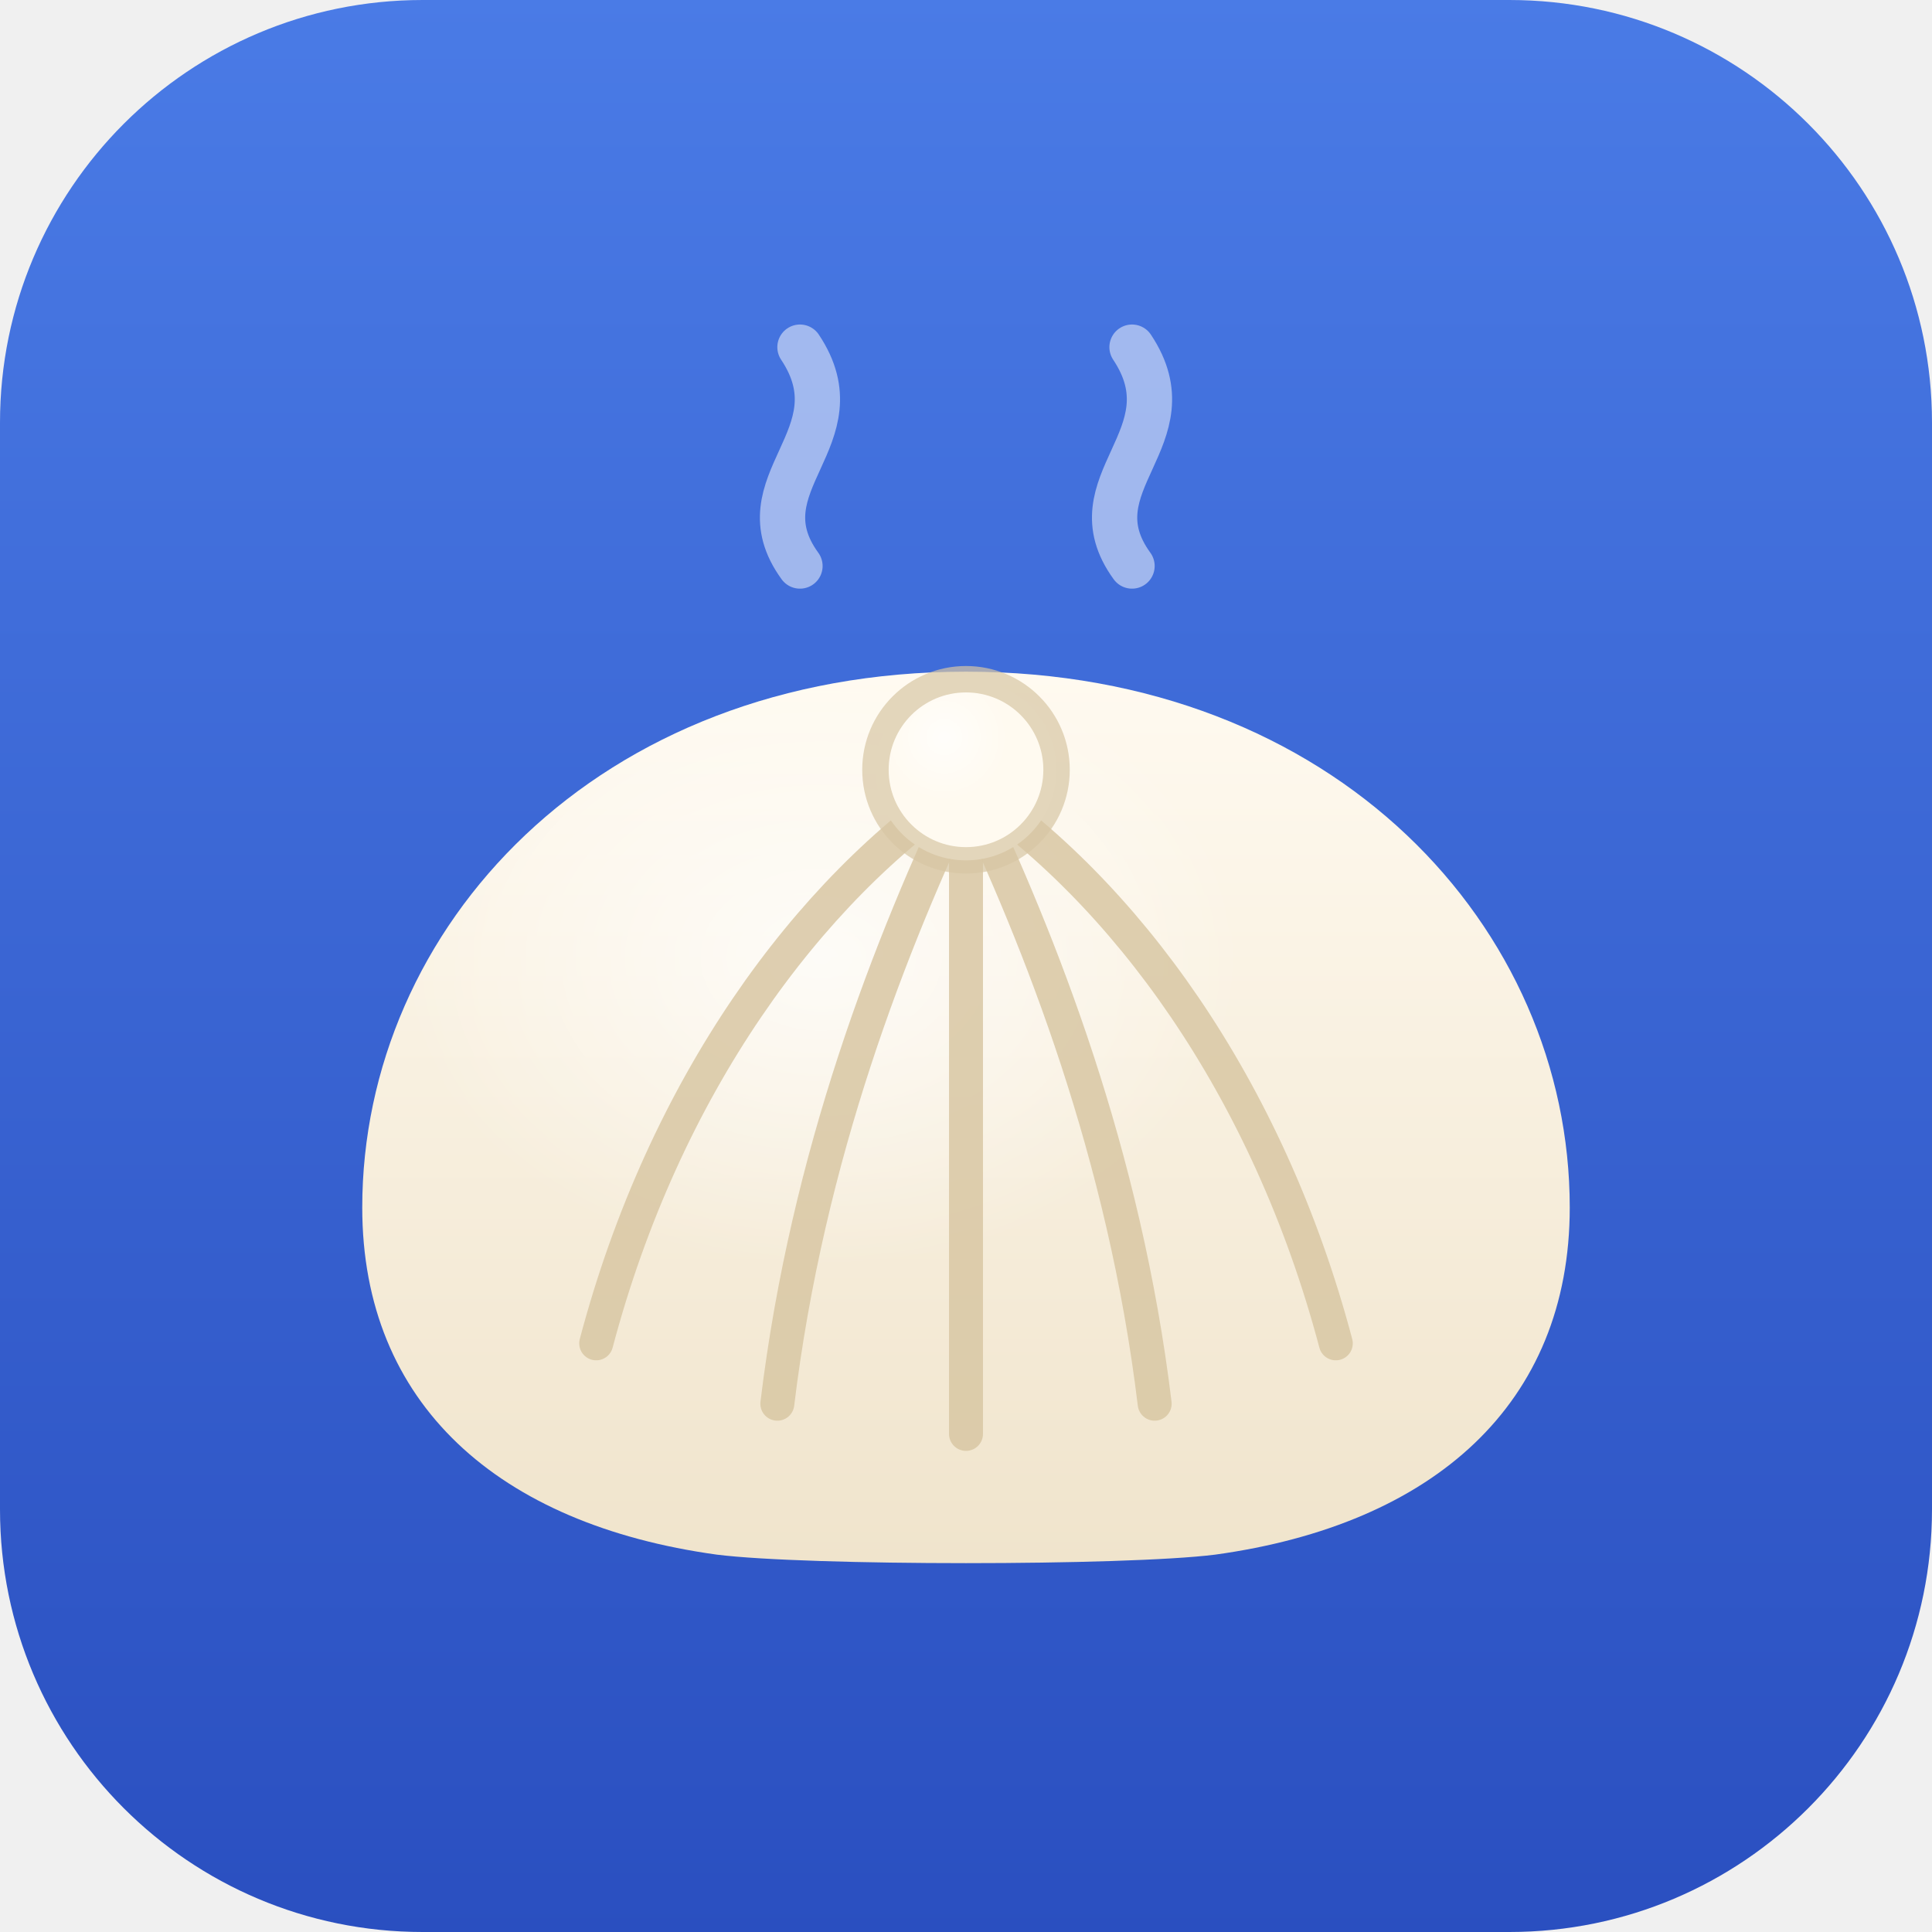
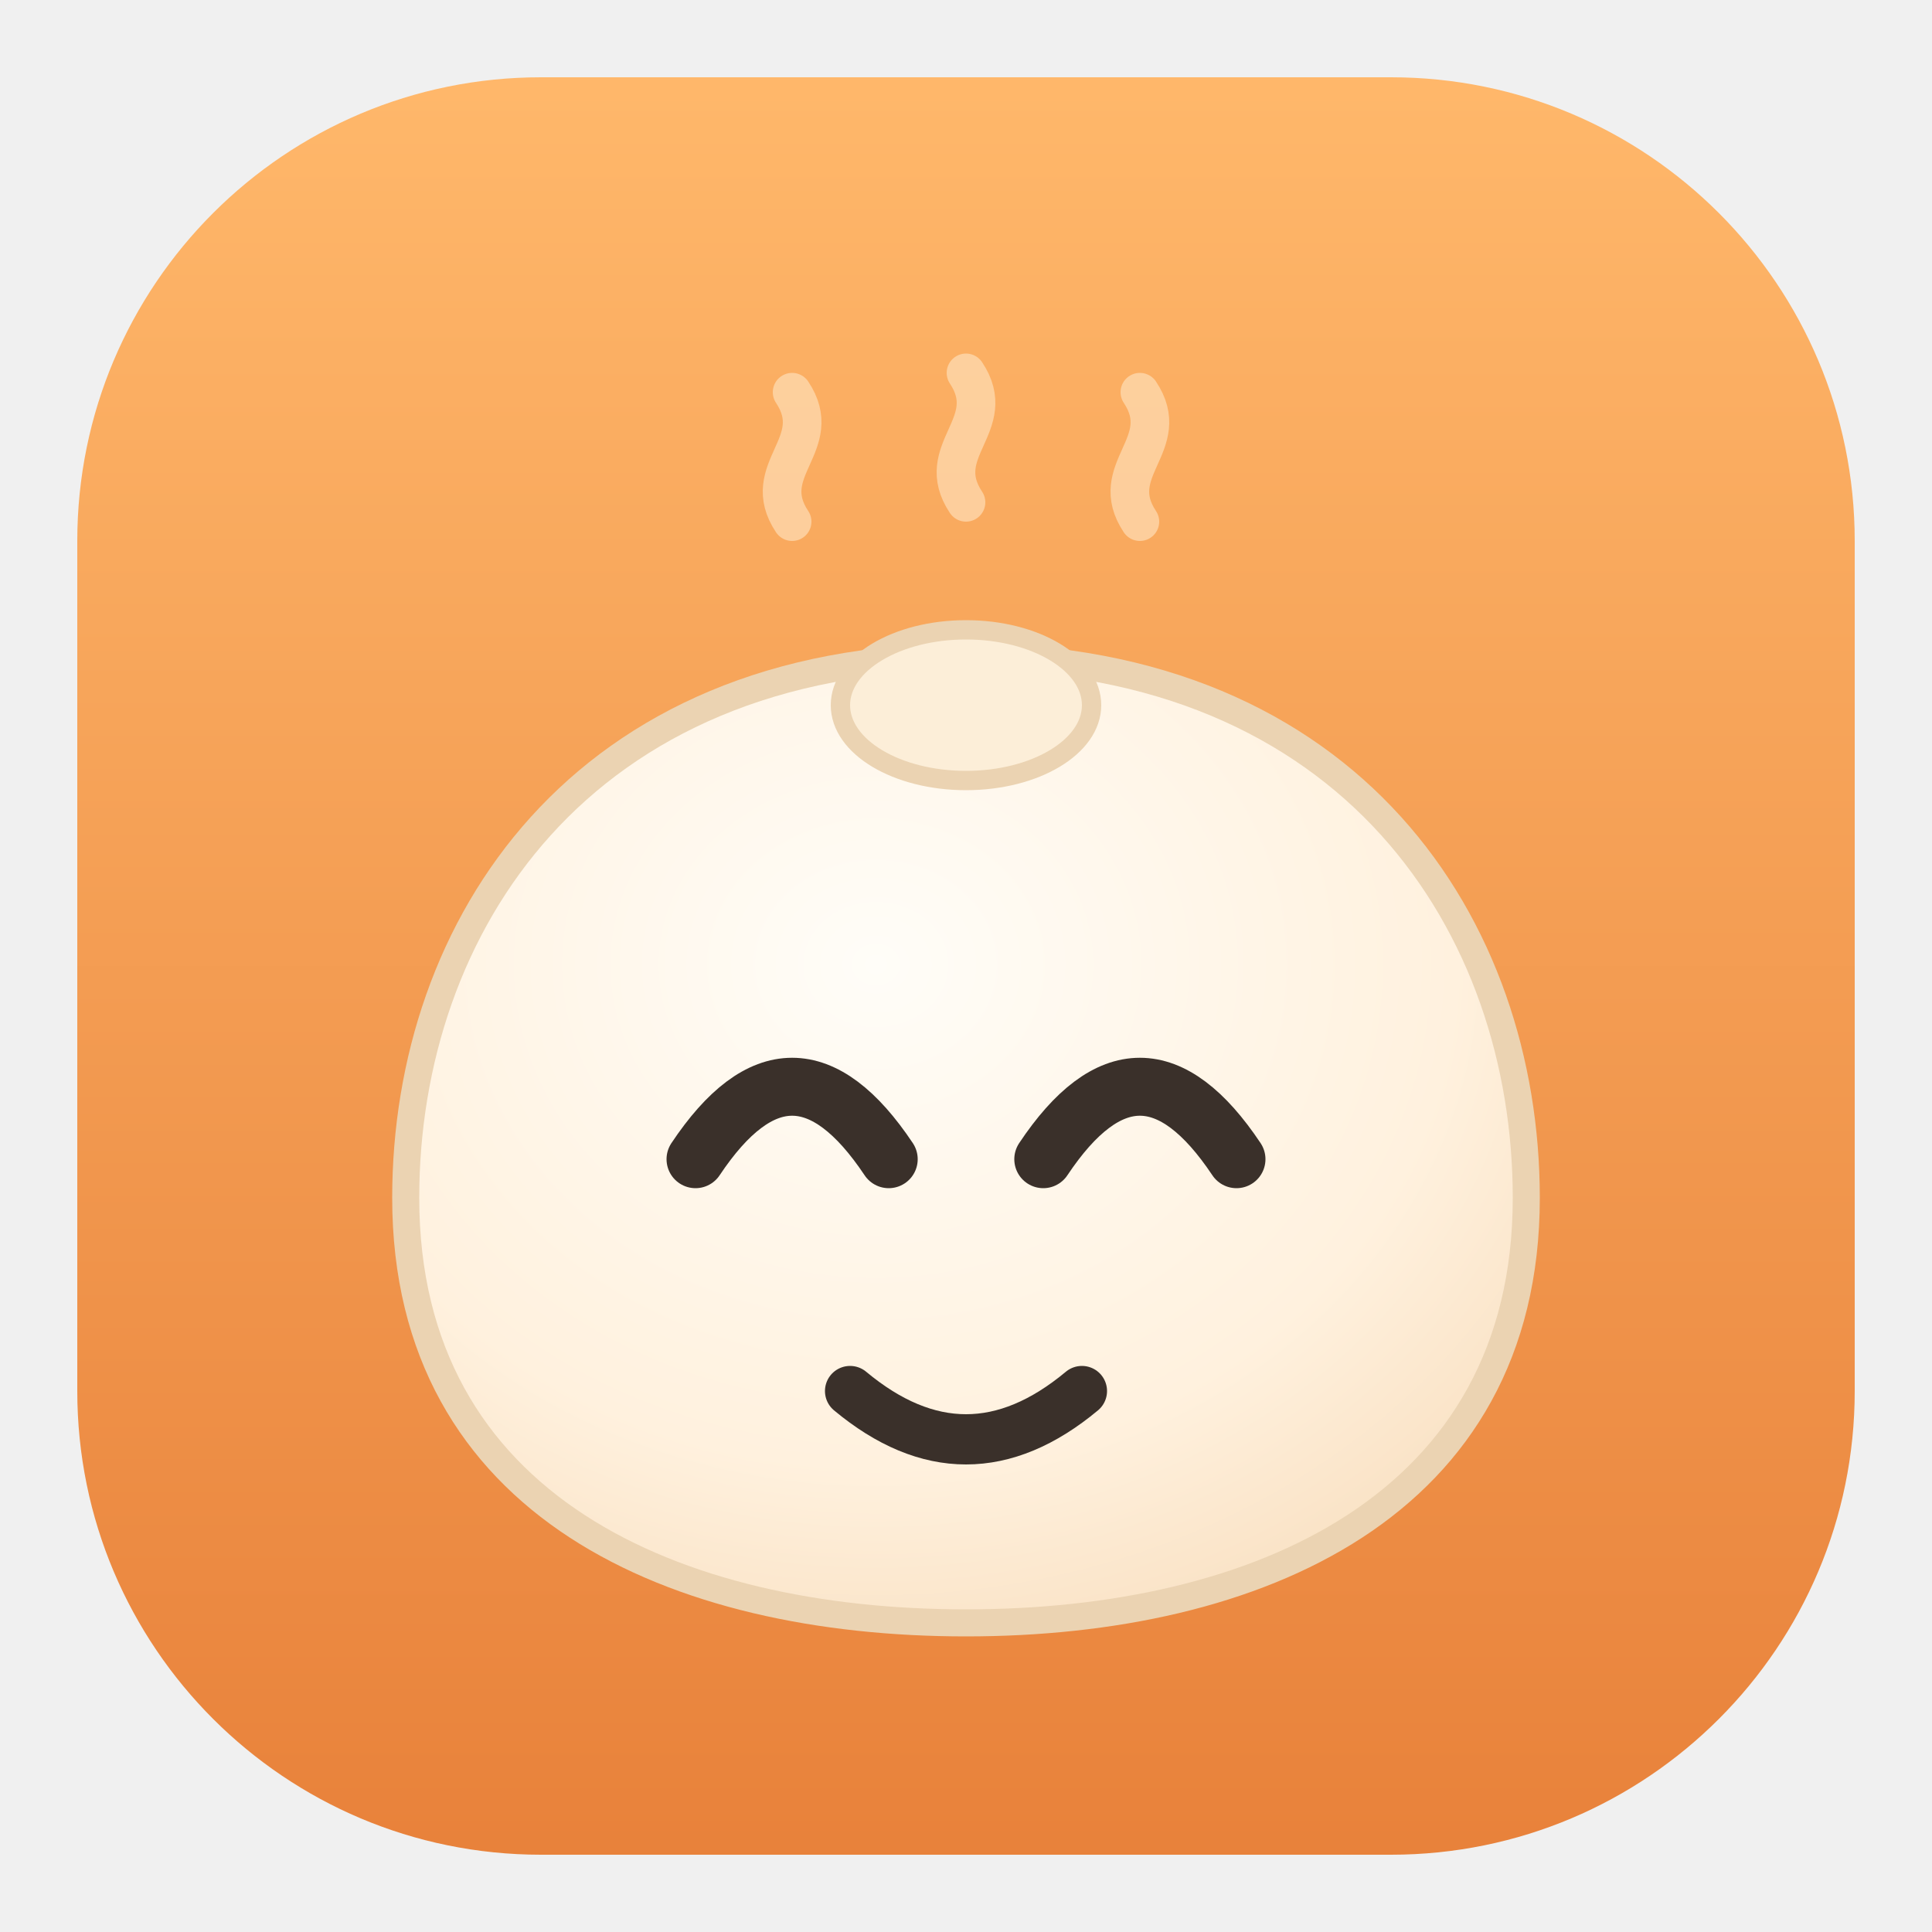
- <svg xmlns="http://www.w3.org/2000/svg" width="512" height="512" viewBox="0 0 512 512">
+ <svg xmlns="http://www.w3.org/2000/svg" width="512" height="512" viewBox="0 0 100 100">
  <defs>
-     <linearGradient id="tile" x1="0" y1="0" x2="0" y2="1">
-       <stop offset="0" stop-color="#4a7be6" />
-       <stop offset="1" stop-color="#2a4fc0" />
+     <linearGradient id="bg" x1="0" y1="0" x2="0" y2="1">
+       <stop offset="0" stop-color="#FFB86B" />
+       <stop offset="1" stop-color="#E8813A" />
    </linearGradient>
-     <linearGradient id="bun" x1="0" y1="0" x2="0" y2="1">
-       <stop offset="0" stop-color="#fffaf0" />
-       <stop offset="1" stop-color="#f0e4cc" />
-     </linearGradient>
-     <radialGradient id="sheen" cx="0.38" cy="0.32" r="0.7">
-       <stop offset="0" stop-color="#ffffff" stop-opacity="0.7" />
-       <stop offset="0.5" stop-color="#ffffff" stop-opacity="0" />
+     <radialGradient id="dough" cx="42%" cy="32%" r="78%">
+       <stop offset="0" stop-color="#FFFDF8" />
+       <stop offset="0.66" stop-color="#FFF1DE" />
+       <stop offset="1" stop-color="#F8DEBE" />
    </radialGradient>
  </defs>
-   <rect x="0" y="0" width="512" height="512" rx="112" fill="url(#tile)" />
-   <g fill="none" stroke="#ffffff" stroke-opacity="0.5" stroke-width="12" stroke-linecap="round">
-     <path d="M212 150 C 196 128, 228 116, 212 92" />
-     <path d="M300 150 C 284 128, 316 116, 300 92" />
+   <rect x="4" y="4" width="92" height="92" rx="24" fill="url(#bg)" />
+   <g stroke="#FFE6C4" stroke-width="2" stroke-linecap="round" fill="none" opacity="0.6">
+     <path d="M41 27 C39.2 24.3 42.8 23 41 20.3" />
+     <path d="M50 26 C48.2 23.3 51.8 22 50 19.3" />
+     <path d="M59 27 C57.2 24.3 60.8 23 59 20.3" />
  </g>
-   <g>
-     <path d="M256 178              C 158 178, 96 246, 96 320              C 96 372, 132 404, 190 412              C 214 415, 298 415, 322 412              C 380 404, 416 372, 416 320              C 416 246, 354 178, 256 178 Z" fill="url(#bun)" />
-     <path d="M256 178              C 158 178, 96 246, 96 320              C 96 372, 132 404, 190 412              C 214 415, 298 415, 322 412              C 380 404, 416 372, 416 320              C 416 246, 354 178, 256 178 Z" fill="url(#sheen)" />
-     <g stroke="#d8c7a4" stroke-width="9" stroke-linecap="round" fill="none" stroke-opacity="0.85">
-       <path d="M256 208 C 214 236, 176 288, 158 356" />
-       <path d="M256 208 C 236 250, 214 306, 206 372" />
-       <path d="M256 208 C 256 260, 256 312, 256 380" />
-       <path d="M256 208 C 276 250, 298 306, 306 372" />
-       <path d="M256 208 C 298 236, 336 288, 354 356" />
-     </g>
-     <circle cx="256" cy="204" r="24" fill="#fffaf0" />
-     <circle cx="256" cy="204" r="24" fill="url(#sheen)" />
-     <circle cx="256" cy="204" r="24" fill="none" stroke="#d8c7a4" stroke-width="7" stroke-opacity="0.7" />
-   </g>
+   <path d="M50 34 C70 34 79 48 79 62 C79 78 65 84 50 84 C35 84 21 78 21 62 C21 48 30 34 50 34Z" fill="url(#dough)" stroke="#EBD3B2" stroke-width="1.4" />
+   <ellipse cx="50" cy="36.5" rx="6.5" ry="3.9" fill="#FCEED8" stroke="#EBD3B2" stroke-width="1" />
+   <path d="M36 60 Q41 52.5 46 60" stroke="#3A302A" stroke-width="3" fill="none" stroke-linecap="round" />
+   <path d="M54 60 Q59 52.5 64 60" stroke="#3A302A" stroke-width="3" fill="none" stroke-linecap="round" />
+   <path d="M44 72 Q50 77 56 72" stroke="#3A302A" stroke-width="2.6" fill="none" stroke-linecap="round" />
</svg>
